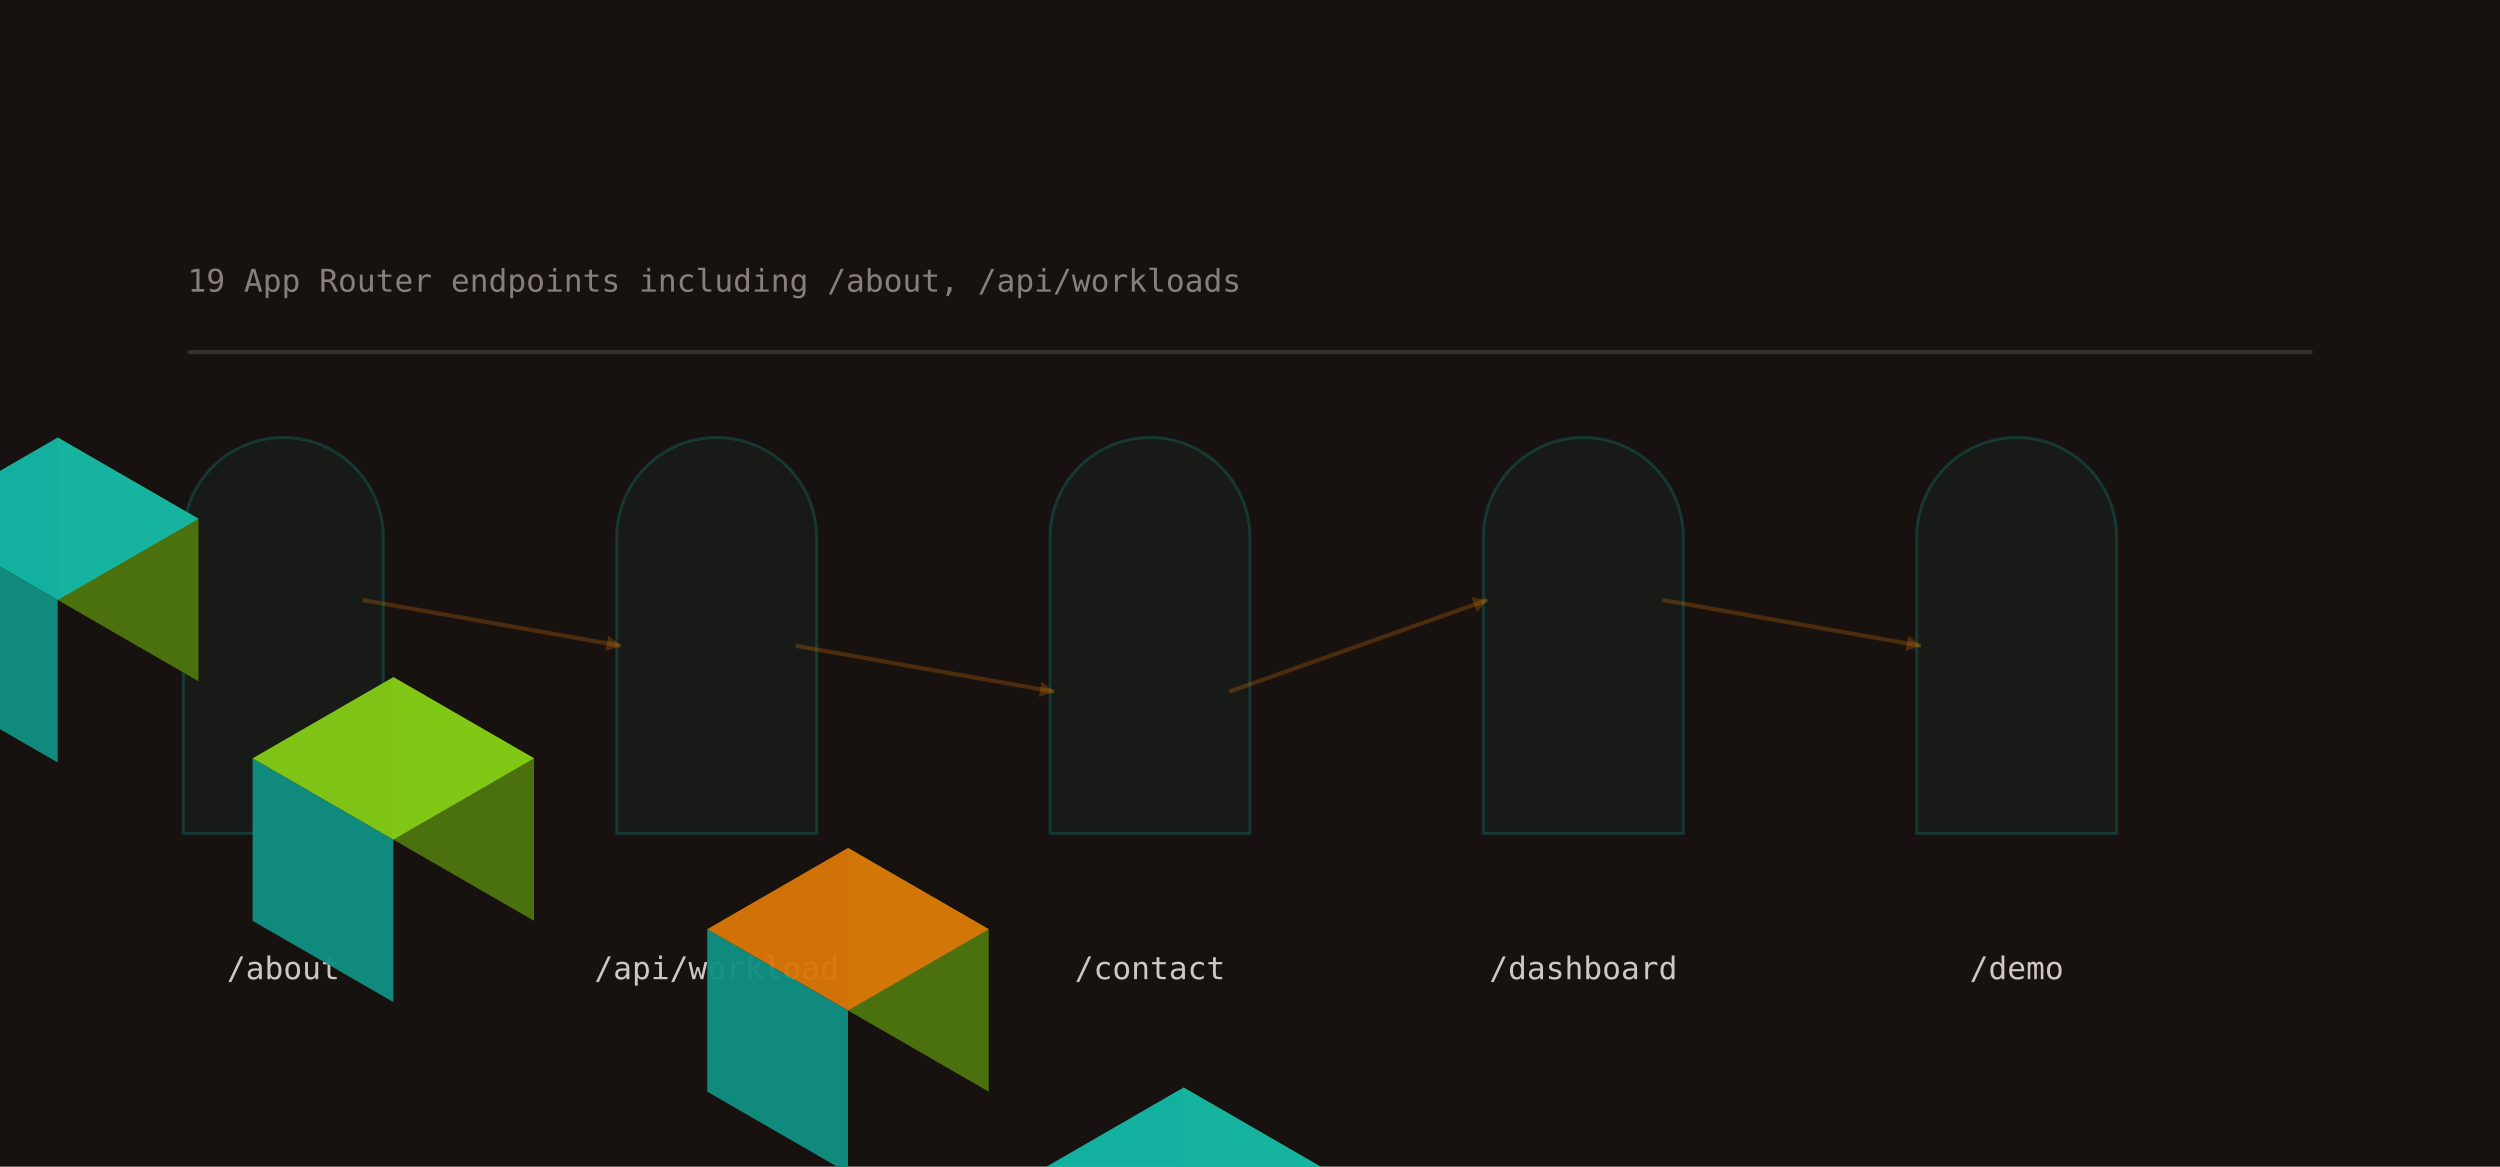
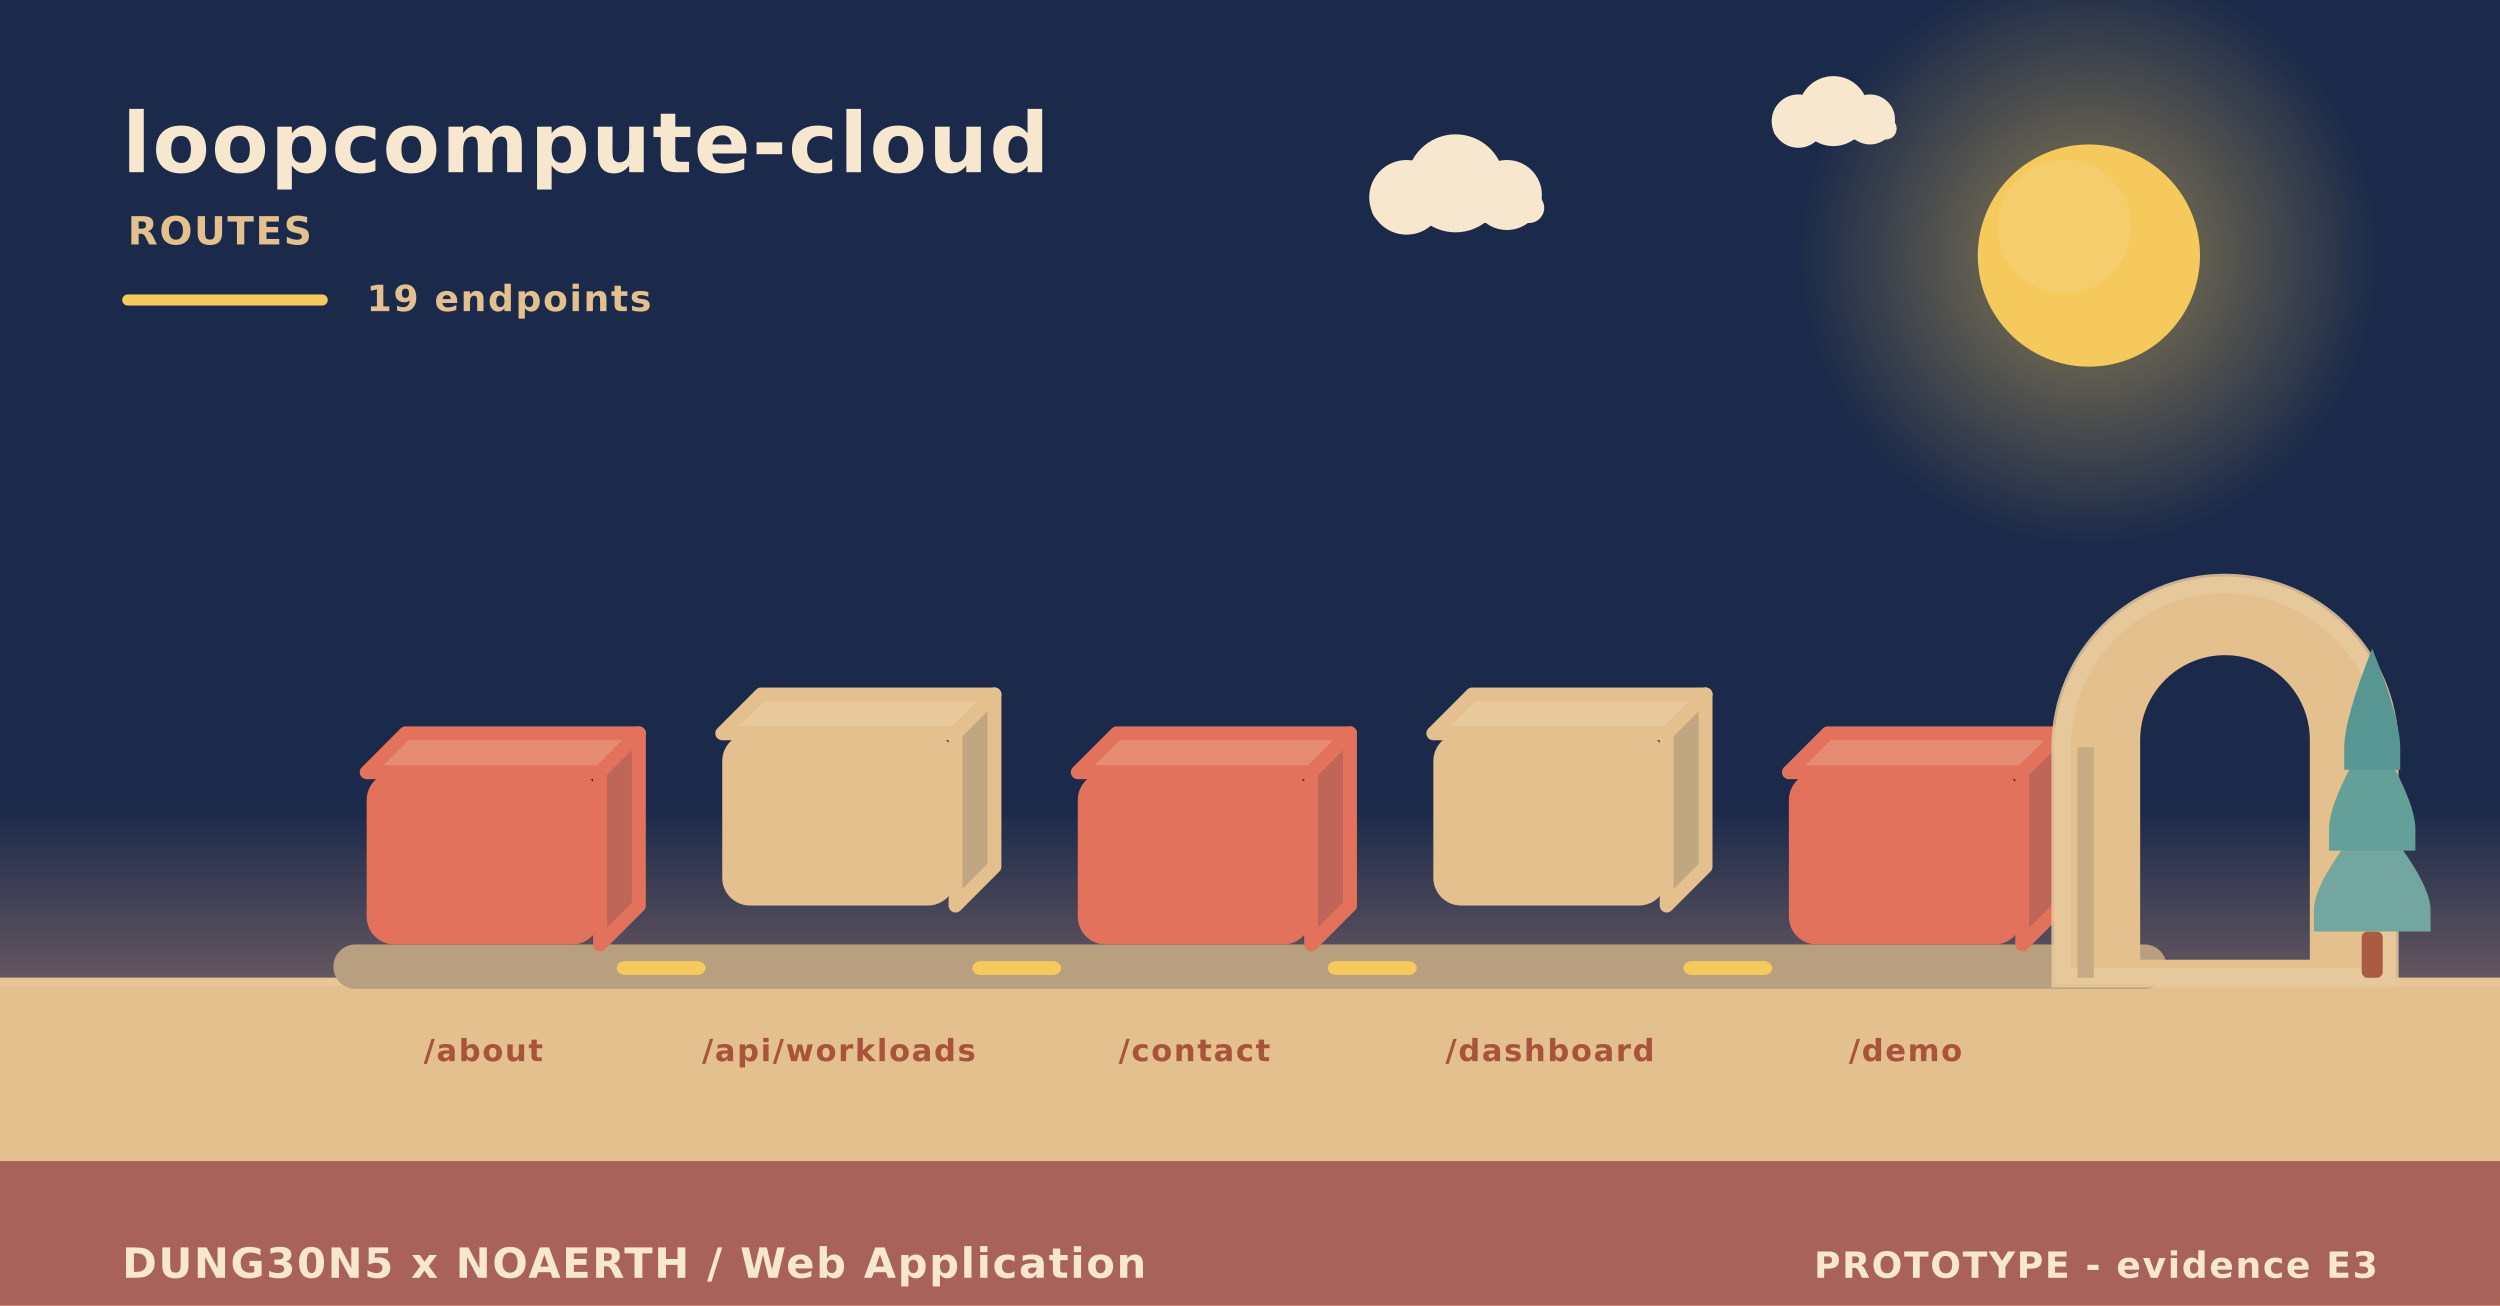
- <svg xmlns="http://www.w3.org/2000/svg" viewBox="0 0 1200 560" width="1200" height="560" role="img" aria-label="loopcompute-cloud data flow">
-   <rect width="1200" height="560" fill="#17110f" />
-   <defs>
-     <linearGradient id="gf" x1="0" y1="0" x2="1" y2="1">
-       <stop offset="0%" stop-color="#d97706" />
-       <stop offset="100%" stop-color="#14b8a6" />
-     </linearGradient>
-   </defs>
-   <path d="M88.00,400.00 L88.00,258.00 A48.00,48.00 0 0 1 184.00,258.00 L184.00,400.00 Z" fill="rgba(20,184,166,0.100)" opacity="0.55" stroke="rgba(20,184,166,0.400)" stroke-width="1.4" />
-   <polygon points="-133.37,173.00 -65.82,212.00 -65.82,134.00 -133.37,95.00" fill="#4d760d" opacity="0.95" />
-   <polygon points="-200.92,212.00 -133.37,251.00 -133.37,173.00 -200.92,134.00" fill="#109081" opacity="0.95" />
-   <polygon points="-133.37,95.00 -65.82,134.00 -133.37,173.00 -200.92,134.00" fill="#d97706" opacity="0.95" />
-   <text x="136" y="470" font-family="ui-monospace,Menlo,monospace" font-size="15" fill="rgba(246,239,233,0.820)" text-anchor="middle">/about</text>
-   <path d="M296.00,400.00 L296.00,258.00 A48.00,48.00 0 0 1 392.00,258.00 L392.00,400.00 Z" fill="rgba(20,184,166,0.100)" opacity="0.55" stroke="rgba(20,184,166,0.400)" stroke-width="1.4" />
-   <polygon points="27.71,288.00 95.26,327.00 95.26,249.00 27.71,210.00" fill="#4d760d" opacity="0.95" />
-   <polygon points="-39.84,327.00 27.71,366.00 27.71,288.00 -39.84,249.00" fill="#109081" opacity="0.95" />
-   <polygon points="27.71,210.00 95.26,249.00 27.71,288.00 -39.84,249.00" fill="#14b8a6" opacity="0.95" />
-   <text x="344" y="470" font-family="ui-monospace,Menlo,monospace" font-size="15" fill="rgba(246,239,233,0.820)" text-anchor="middle">/api/workload</text>
-   <line x1="174.00" y1="288.00" x2="298.00" y2="310.00" stroke="rgba(217,119,6,0.500)" stroke-width="2.00" opacity="0.55" />
-   <polygon points="298.00,310.00 291.97,305.07 290.64,312.55" fill="rgba(217,119,6,0.500)" opacity="0.55" />
-   <path d="M504.00,400.00 L504.00,258.00 A48.00,48.00 0 0 1 600.00,258.00 L600.00,400.00 Z" fill="rgba(20,184,166,0.100)" opacity="0.55" stroke="rgba(20,184,166,0.400)" stroke-width="1.4" />
-   <polygon points="188.79,403.00 256.34,442.00 256.34,364.00 188.79,325.00" fill="#4d760d" opacity="0.95" />
-   <polygon points="121.24,442.00 188.79,481.00 188.79,403.00 121.24,364.00" fill="#109081" opacity="0.95" />
-   <polygon points="188.79,325.00 256.34,364.00 188.79,403.00 121.24,364.00" fill="#84cc16" opacity="0.95" />
-   <text x="552" y="470" font-family="ui-monospace,Menlo,monospace" font-size="15" fill="rgba(246,239,233,0.820)" text-anchor="middle">/contact</text>
-   <line x1="382.00" y1="310.00" x2="506.00" y2="332.00" stroke="rgba(217,119,6,0.500)" stroke-width="2.00" opacity="0.55" />
-   <polygon points="506.00,332.00 499.97,327.07 498.64,334.55" fill="rgba(217,119,6,0.500)" opacity="0.55" />
-   <path d="M712.00,400.00 L712.00,258.00 A48.00,48.00 0 0 1 808.00,258.00 L808.00,400.00 Z" fill="rgba(20,184,166,0.100)" opacity="0.55" stroke="rgba(20,184,166,0.400)" stroke-width="1.4" />
-   <polygon points="407.03,485.00 474.58,524.00 474.58,446.00 407.03,407.00" fill="#4d760d" opacity="0.95" />
-   <polygon points="339.48,524.00 407.03,563.00 407.03,485.00 339.48,446.00" fill="#109081" opacity="0.95" />
-   <polygon points="407.03,407.00 474.58,446.00 407.03,485.00 339.48,446.00" fill="#d97706" opacity="0.95" />
-   <text x="760" y="470" font-family="ui-monospace,Menlo,monospace" font-size="15" fill="rgba(246,239,233,0.820)" text-anchor="middle">/dashboard</text>
-   <line x1="590.00" y1="332.00" x2="714.00" y2="288.00" stroke="rgba(217,119,6,0.500)" stroke-width="2.00" opacity="0.55" />
-   <polygon points="714.00,288.00 706.32,286.69 708.86,293.86" fill="rgba(217,119,6,0.500)" opacity="0.55" />
-   <path d="M920.00,400.00 L920.00,258.00 A48.00,48.00 0 0 1 1016.00,258.00 L1016.00,400.00 Z" fill="rgba(20,184,166,0.100)" opacity="0.55" stroke="rgba(20,184,166,0.400)" stroke-width="1.4" />
-   <polygon points="568.11,600.00 635.66,639.00 635.66,561.00 568.11,522.00" fill="#4d760d" opacity="0.95" />
-   <polygon points="500.56,639.00 568.11,678.00 568.11,600.00 500.56,561.00" fill="#109081" opacity="0.95" />
-   <polygon points="568.11,522.00 635.66,561.00 568.11,600.00 500.56,561.00" fill="#14b8a6" opacity="0.95" />
-   <text x="968" y="470" font-family="ui-monospace,Menlo,monospace" font-size="15" fill="rgba(246,239,233,0.820)" text-anchor="middle">/demo</text>
-   <line x1="798.00" y1="288.00" x2="922.00" y2="310.00" stroke="rgba(217,119,6,0.500)" stroke-width="2.00" opacity="0.55" />
-   <polygon points="922.00,310.00 915.97,305.07 914.64,312.55" fill="rgba(217,119,6,0.500)" opacity="0.55" />
-   <rect x="90.00" y="168.00" width="1020.00" height="2.00" rx="0.00" fill="rgba(246,239,233,0.140)" opacity="1.00" />
-   <text x="90" y="140" font-family="ui-monospace,Menlo,monospace" font-size="15" fill="rgba(246,239,233,0.500)">19 App Router endpoints including /about, /api/workloads</text>
+ <svg xmlns="http://www.w3.org/2000/svg" width="900" height="470" viewBox="0 0 900 470" role="img" aria-label="loopcompute-cloud - how data moves">
+   <linearGradient id="skyd" x1="0" y1="0" x2="0" y2="1">
+     <stop offset="0" stop-color="#1b2a4a" />
+     <stop offset="0.62" stop-color="#1b2a4a" />
+     <stop offset="1" stop-color="#f3ad8a" />
+   </linearGradient>
+   <rect width="900" height="470" fill="url(#skyd)" />
+   <radialGradient id="sund">
+     <stop offset="0.35" stop-color="#f5c95c" stop-opacity="0.34" />
+     <stop offset="1" stop-color="#f5c95c" stop-opacity="0" />
+   </radialGradient>
+   <circle cx="752" cy="92" r="104" fill="url(#sund)" />
+   <circle cx="752" cy="92" r="40" fill="#f5c95c" />
+   <circle cx="743.2" cy="81.6" r="24" fill="#f5d27e" opacity="0.5" />
+   <g>
+     <circle cx="524" cy="66" r="17.64" fill="#f6e7ce" />
+     <circle cx="506.36" cy="71.04" r="13.44" fill="#f6e7ce" />
+     <circle cx="542.48" cy="70.2" r="12.6" fill="#f6e7ce" />
+     <rect x="493.76" y="69.36" width="62.16" height="10.92" rx="5.46" fill="#f6e7ce" />
+   </g>
+   <g>
+     <circle cx="660" cy="40" r="12.6" fill="#f6e7ce" />
+     <circle cx="647.4" cy="43.6" r="9.6" fill="#f6e7ce" />
+     <circle cx="673.2" cy="43" r="9" fill="#f6e7ce" />
+     <rect x="638.4" y="42.4" width="44.4" height="7.8" rx="3.9" fill="#f6e7ce" />
+   </g>
+   <rect x="0" y="352" width="900" height="118" fill="#e3c08d" />
+   <rect x="0" y="352" width="900" height="3" fill="#e6c596" />
+   <text x="44" y="62" font-family="Verdana,DejaVu Sans,sans-serif" font-size="30" font-weight="700" letter-spacing="0.6" fill="#f6e7ce" text-anchor="start">loopcompute-cloud</text>
+   <text x="46" y="88" font-family="Verdana,DejaVu Sans,sans-serif" font-size="14" font-weight="700" letter-spacing="0.6" fill="#e3c08d" text-anchor="start">ROUTES</text>
+   <rect x="44" y="106" width="74" height="4" rx="2" fill="#f5c95c" />
+   <text x="132" y="112" font-family="Verdana,DejaVu Sans,sans-serif" font-size="13" font-weight="700" letter-spacing="0.6" fill="#e3c08d" text-anchor="start">19 endpoints</text>
+   <rect x="120" y="340" width="660" height="16" rx="8" fill="#b79f80" />
+   <path d="M132,278 L216,278 L230,264 L146,264 Z" fill="#e68c74" stroke="#e2725b" stroke-width="5" stroke-linejoin="round" />
+   <path d="M216,278 L230,264 L230,326 L216,340 Z" fill="#c06658" stroke="#e2725b" stroke-width="5" stroke-linejoin="round" />
+   <rect x="132" y="278" width="84" height="62" rx="10" fill="#e2725b" />
+   <text x="174" y="382" font-family="Verdana,DejaVu Sans,sans-serif" font-size="11" font-weight="700" letter-spacing="0.6" fill="#a8543c" text-anchor="middle">/about</text>
+   <path d="M260,264 L344,264 L358,250 L274,250 Z" fill="#e7c99b" stroke="#e3c08d" stroke-width="5" stroke-linejoin="round" />
+   <path d="M344,264 L358,250 L358,312 L344,326 Z" fill="#c1a682" stroke="#e3c08d" stroke-width="5" stroke-linejoin="round" />
+   <rect x="260" y="264" width="84" height="62" rx="10" fill="#e3c08d" />
+   <text x="302" y="382" font-family="Verdana,DejaVu Sans,sans-serif" font-size="11" font-weight="700" letter-spacing="0.6" fill="#a8543c" text-anchor="middle">/api/workloads</text>
+   <rect x="222" y="346" width="32" height="5" rx="3" fill="#f5c95c" />
+   <path d="M388,278 L472,278 L486,264 L402,264 Z" fill="#e68c74" stroke="#e2725b" stroke-width="5" stroke-linejoin="round" />
+   <path d="M472,278 L486,264 L486,326 L472,340 Z" fill="#c06658" stroke="#e2725b" stroke-width="5" stroke-linejoin="round" />
+   <rect x="388" y="278" width="84" height="62" rx="10" fill="#e2725b" />
+   <text x="430" y="382" font-family="Verdana,DejaVu Sans,sans-serif" font-size="11" font-weight="700" letter-spacing="0.6" fill="#a8543c" text-anchor="middle">/contact</text>
+   <rect x="350" y="346" width="32" height="5" rx="3" fill="#f5c95c" />
+   <path d="M516,264 L600,264 L614,250 L530,250 Z" fill="#e7c99b" stroke="#e3c08d" stroke-width="5" stroke-linejoin="round" />
+   <path d="M600,264 L614,250 L614,312 L600,326 Z" fill="#c1a682" stroke="#e3c08d" stroke-width="5" stroke-linejoin="round" />
+   <rect x="516" y="264" width="84" height="62" rx="10" fill="#e3c08d" />
+   <text x="558" y="382" font-family="Verdana,DejaVu Sans,sans-serif" font-size="11" font-weight="700" letter-spacing="0.6" fill="#a8543c" text-anchor="middle">/dashboard</text>
+   <rect x="478" y="346" width="32" height="5" rx="3" fill="#f5c95c" />
+   <path d="M644,278 L728,278 L742,264 L658,264 Z" fill="#e68c74" stroke="#e2725b" stroke-width="5" stroke-linejoin="round" />
+   <path d="M728,278 L742,264 L742,326 L728,340 Z" fill="#c06658" stroke="#e2725b" stroke-width="5" stroke-linejoin="round" />
+   <rect x="644" y="278" width="84" height="62" rx="10" fill="#e2725b" />
+   <text x="686" y="382" font-family="Verdana,DejaVu Sans,sans-serif" font-size="11" font-weight="700" letter-spacing="0.6" fill="#a8543c" text-anchor="middle">/demo</text>
+   <rect x="606" y="346" width="32" height="5" rx="3" fill="#f5c95c" />
+   <path d="M742,352 L742,269.04 A59,59 0 0 1 860,269.04 L860,352 Z M767.96,348 L767.96,266.4 A33.04,33.04 0 0 1 834.04,266.4 L834.04,348 Z" fill="#e3c08d" fill-rule="evenodd" stroke="#e3c08d" stroke-width="5" stroke-linejoin="round" />
+   <path d="M742,352 L742,269.04 A59,59 0 0 1 860,269.04 L860,352 Z" fill="none" stroke="#e8c99d" stroke-width="7" stroke-linecap="round" opacity="0.85" />
+   <rect x="747.9" y="269.04" width="5.9" height="82.96" fill="#c7ab84" />
+   <rect x="850.22" y="335.36" width="7.56" height="16.64" rx="2.1" fill="#ac5b43" />
+   <path d="M854,291.68 Q833,317.01 833,327.5 Q833,335.36 833,335.36 L875,335.36 Q875,335.36 875,327.5 Q875,317.01 854,291.68 Z" fill="#74a6a0" />
+   <path d="M854,262.56 Q838.46,287.89 838.46,298.38 Q838.46,306.24 838.46,306.24 L869.54,306.24 Q869.54,306.24 869.54,298.38 Q869.54,287.89 854,262.56 Z" fill="#649f9a" />
+   <path d="M854,233.44 Q843.92,258.77 843.92,269.26 Q843.92,277.12 843.92,277.12 L864.08,277.12 Q864.08,277.12 864.08,269.26 Q864.08,258.77 854,233.44 Z" fill="#589694" />
+   <rect x="0" y="418" width="900" height="52" rx="0" fill="#a65c56" opacity="0.94" />
+   <text x="44" y="460" font-family="Verdana,DejaVu Sans,sans-serif" font-size="15" font-weight="700" letter-spacing="0.6" fill="#f6e7ce" text-anchor="start">DUNG30N5 x NOAERTH  /  Web Application</text>
+   <text x="856" y="460" font-family="Verdana,DejaVu Sans,sans-serif" font-size="13" font-weight="700" letter-spacing="0.6" fill="#f6e7ce" text-anchor="end">PROTOTYPE  -  evidence E3</text>
</svg>
